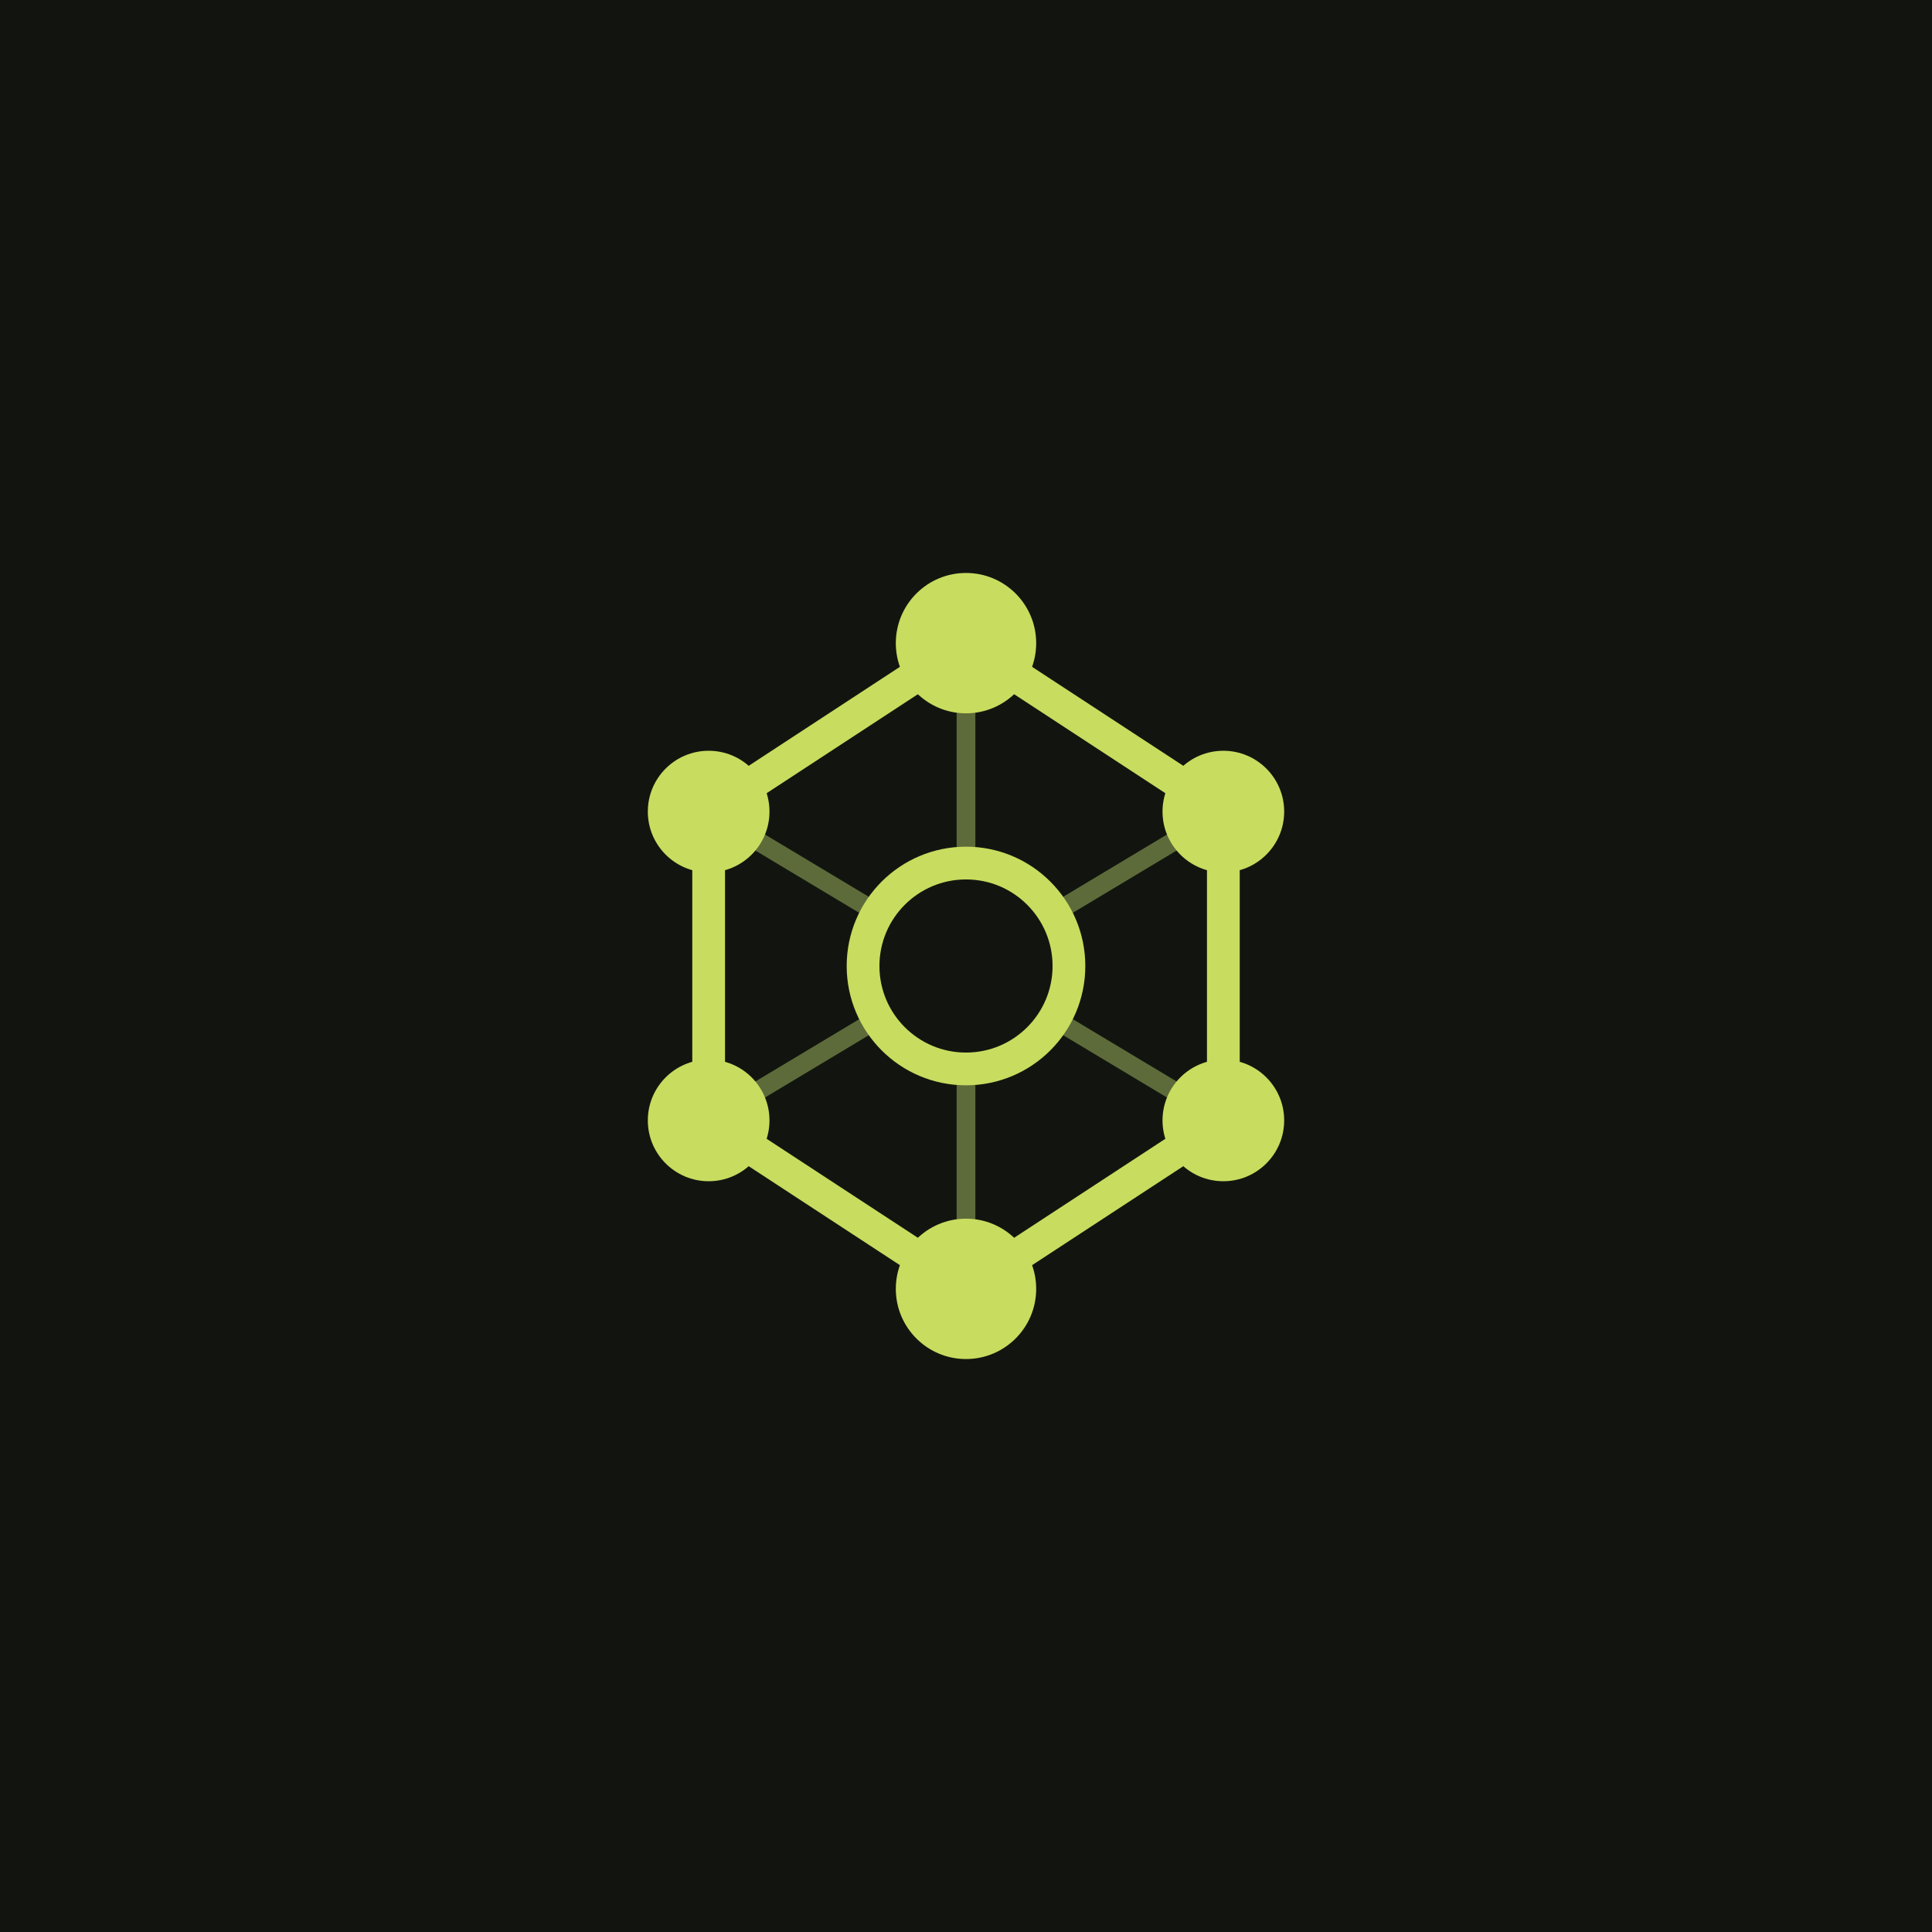
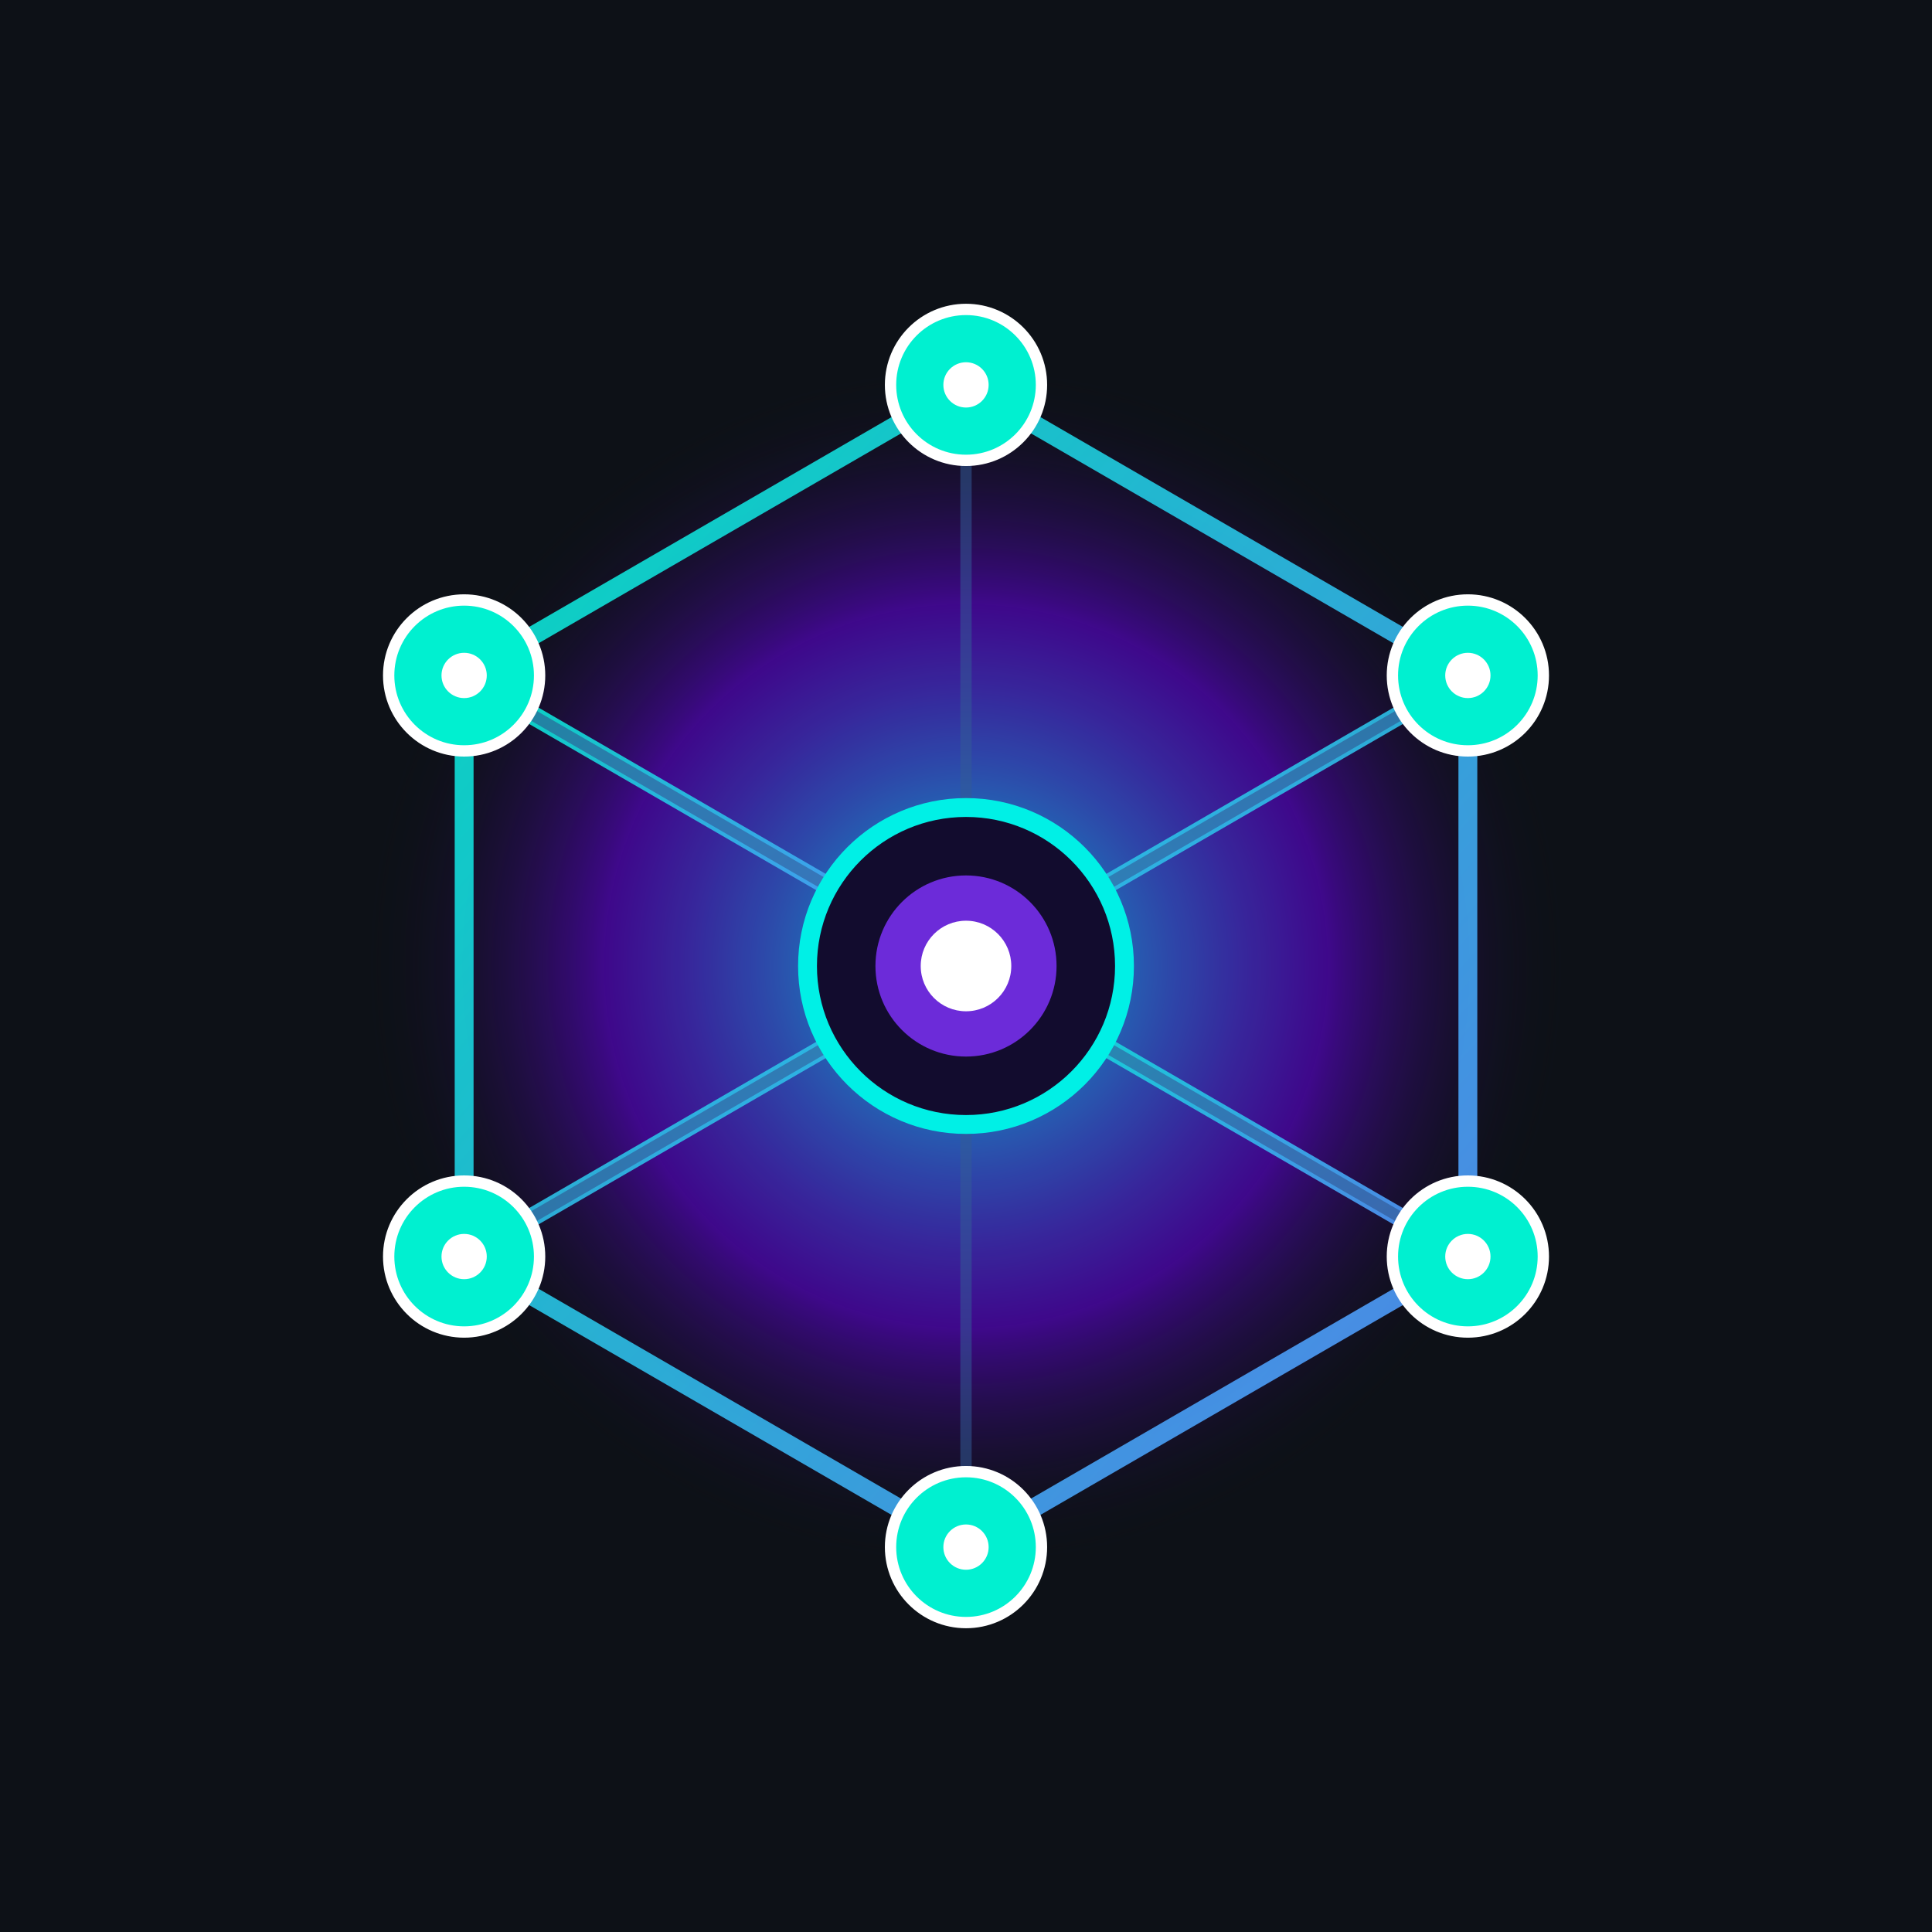
<svg xmlns="http://www.w3.org/2000/svg" viewBox="0 0 512 512" width="512" height="512">
-   <rect width="512" height="512" fill="#12150f" />
-   <g transform="translate(256 256) scale(0.62) translate(-256 -256)">
-     <g fill="none" stroke="#c8dc5f" stroke-width="14" stroke-linecap="round">
-       <path d="M256 118 L146 190 M256 118 L366 190 M146 190 L146 322 M366 190 L366 322 M146 322 L256 394 M366 322 L256 394" />
-       <path d="M256 118 L256 394 M146 190 L366 322 M366 190 L146 322" stroke="#5d6b3a" stroke-width="8" />
-     </g>
-     <g fill="#c8dc5f">
-       <circle cx="256" cy="118" r="30" />
-       <circle cx="146" cy="190" r="26" />
-       <circle cx="366" cy="190" r="26" />
-       <circle cx="146" cy="322" r="26" />
-       <circle cx="366" cy="322" r="26" />
-       <circle cx="256" cy="394" r="30" />
-     </g>
-     <circle cx="256" cy="256" r="44" fill="#12150f" stroke="#c8dc5f" stroke-width="14" />
+   <defs>
+     <radialGradient id="coreAura" cx="50%" cy="50%" r="50%">
+       <stop offset="0%" stop-color="#00f0ff" stop-opacity="0.8" />
+       <stop offset="60%" stop-color="#7000ff" stop-opacity="0.5" />
+       <stop offset="100%" stop-color="#0d1117" stop-opacity="0" />
+     </radialGradient>
+     <linearGradient id="glowLine" x1="0%" y1="0%" x2="100%" y2="100%">
+       <stop offset="0%" stop-color="#00f0d0" />
+       <stop offset="100%" stop-color="#5a8cff" />
+     </linearGradient>
+   </defs>
+   <rect width="512" height="512" fill="#0d1117" />
+   <circle cx="256" cy="256" r="160" fill="url(#coreAura)" />
+   <g stroke="url(#glowLine)" stroke-width="5" stroke-linecap="round" stroke-linejoin="round" opacity="0.9">
+     <polygon points="256,102 389,179 389,333 256,410 123,333 123,179" fill="none" />
+     <line x1="256" y1="102" x2="256" y2="256" />
+     <line x1="389" y1="179" x2="256" y2="256" />
+     <line x1="389" y1="333" x2="256" y2="256" />
+     <line x1="256" y1="410" x2="256" y2="256" />
+     <line x1="123" y1="333" x2="256" y2="256" />
+     <line x1="123" y1="179" x2="256" y2="256" />
+     <line x1="256" y1="102" x2="256" y2="410" stroke="#325a96" stroke-width="3" opacity="0.6" />
+     <line x1="123" y1="179" x2="389" y2="333" stroke="#325a96" stroke-width="3" opacity="0.6" />
+     <line x1="123" y1="333" x2="389" y2="179" stroke="#325a96" stroke-width="3" opacity="0.6" />
  </g>
+   <g>
+     <circle cx="256" cy="102" r="20" fill="#00f0d0" stroke="#ffffff" stroke-width="3" />
+     <circle cx="256" cy="102" r="6" fill="#ffffff" />
+     <circle cx="389" cy="179" r="20" fill="#00f0d0" stroke="#ffffff" stroke-width="3" />
+     <circle cx="389" cy="179" r="6" fill="#ffffff" />
+     <circle cx="389" cy="333" r="20" fill="#00f0d0" stroke="#ffffff" stroke-width="3" />
+     <circle cx="389" cy="333" r="6" fill="#ffffff" />
+     <circle cx="256" cy="410" r="20" fill="#00f0d0" stroke="#ffffff" stroke-width="3" />
+     <circle cx="256" cy="410" r="6" fill="#ffffff" />
+     <circle cx="123" cy="333" r="20" fill="#00f0d0" stroke="#ffffff" stroke-width="3" />
+     <circle cx="123" cy="333" r="6" fill="#ffffff" />
+     <circle cx="123" cy="179" r="20" fill="#00f0d0" stroke="#ffffff" stroke-width="3" />
+     <circle cx="123" cy="179" r="6" fill="#ffffff" />
+   </g>
+   <circle cx="256" cy="256" r="42" fill="#120c2e" stroke="#00f0e6" stroke-width="5" />
+   <circle cx="256" cy="256" r="24" fill="#6c2bd9" />
+   <circle cx="256" cy="256" r="12" fill="#ffffff" />
</svg>
